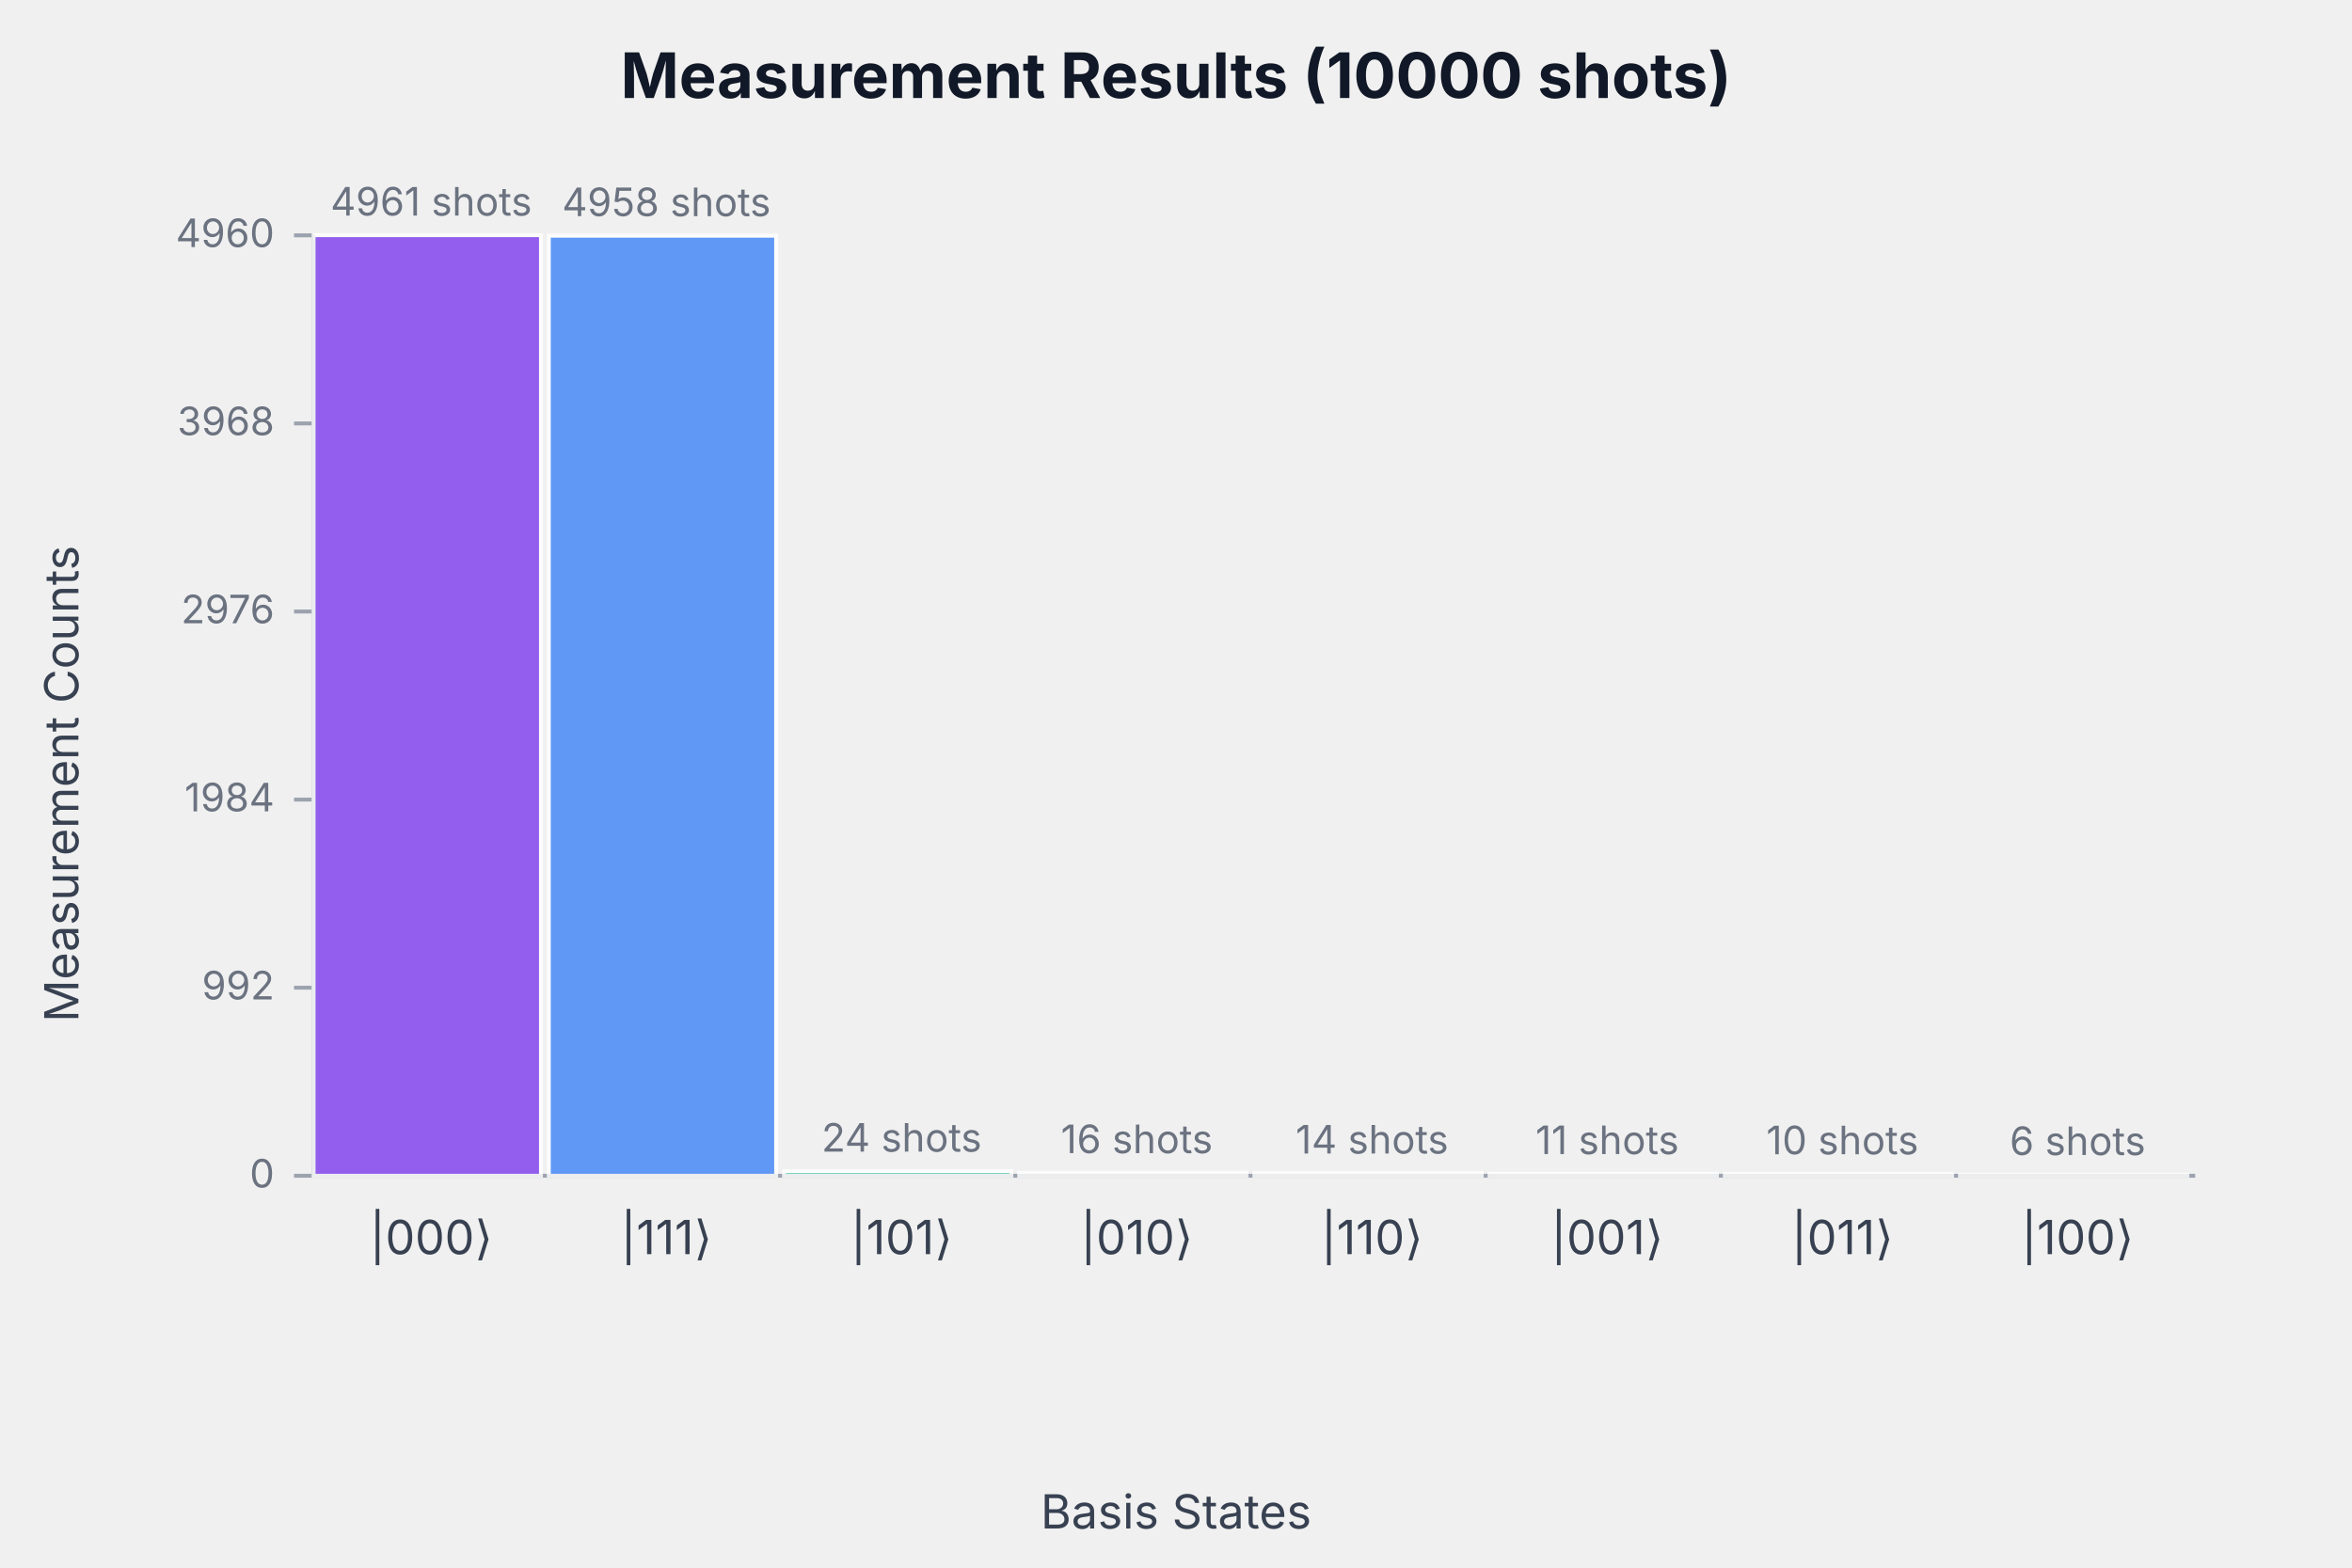
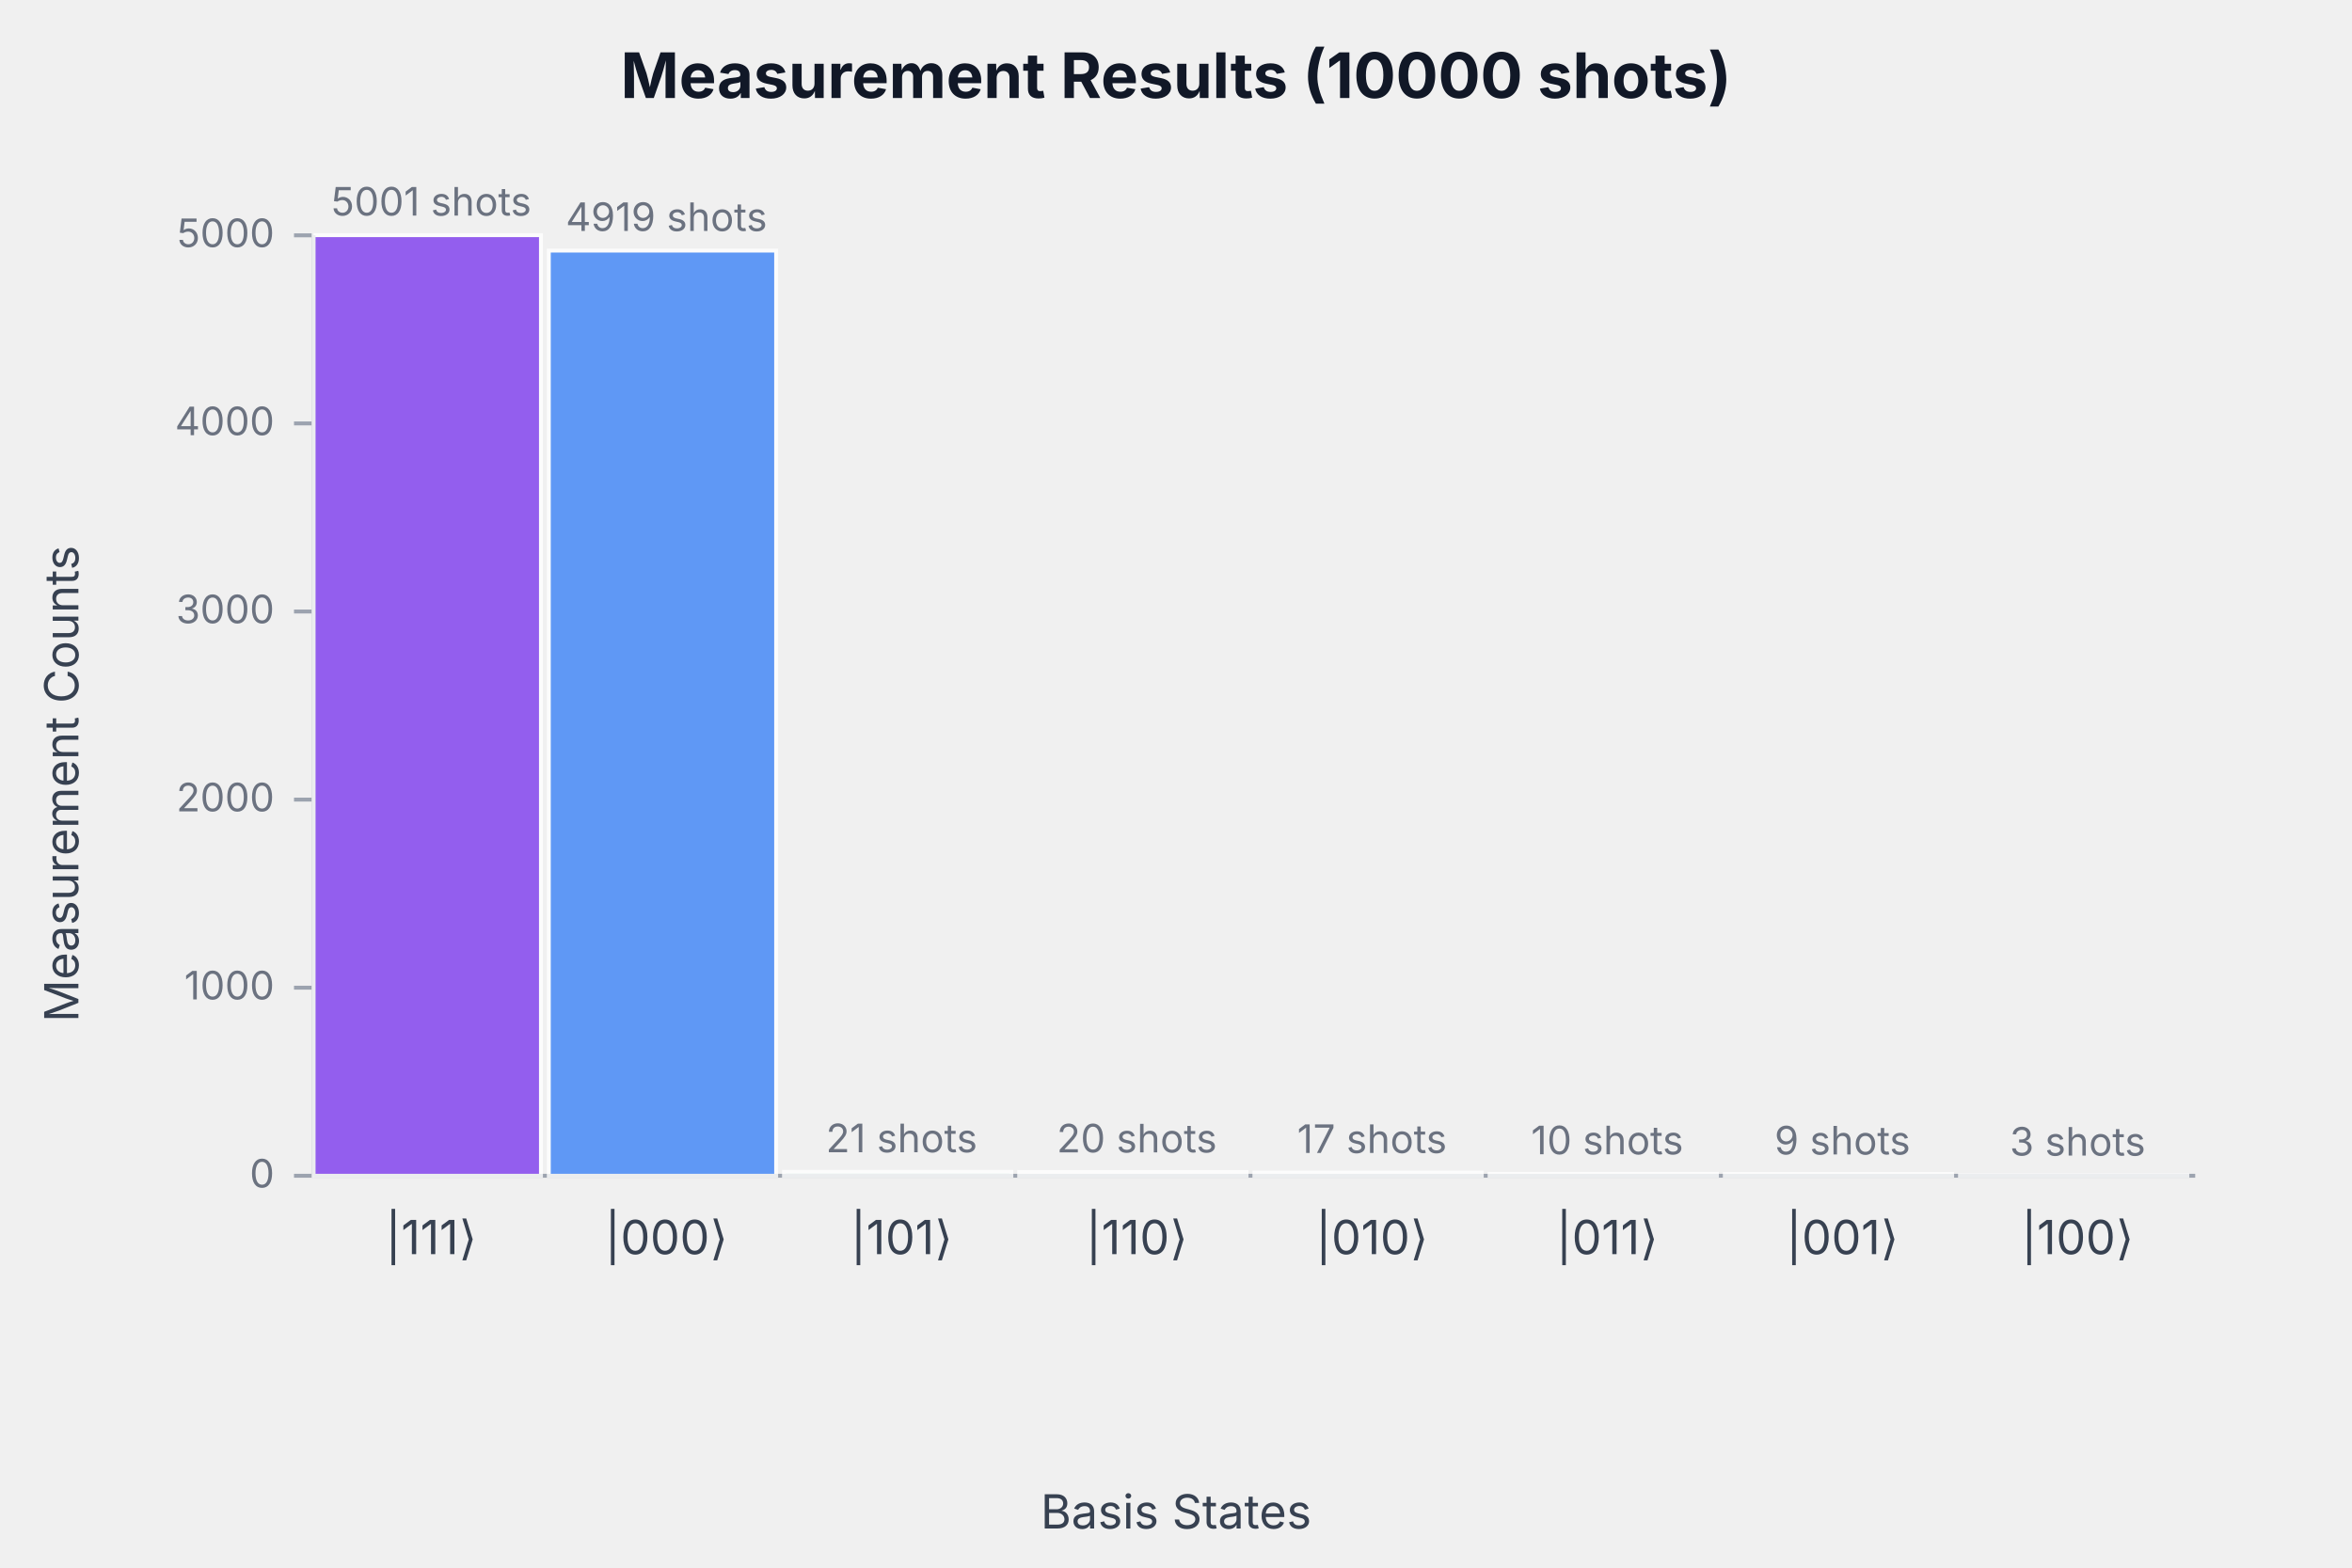
<svg xmlns="http://www.w3.org/2000/svg" height="400" style="background-color: #f9fafb; border: 1px solid #e5e7eb; border-radius: 8px;" width="600">
  <defs>
    <style>text { font-family: 'SF Pro Display', 'Segoe UI', system-ui, sans-serif; }
                     rect:hover { opacity: 1; stroke-width: 2; }</style>
  </defs>
  <text fill="#111827" font-size="16" font-weight="bold" text-anchor="middle" x="300" y="25">Measurement Results (10000 shots)</text>
  <text fill="#374151" font-size="12" text-anchor="middle" transform="rotate(-90 20 200)" x="20" y="200">Measurement Counts</text>
  <text fill="#374151" font-size="12" text-anchor="middle" x="300" y="390">Basis States</text>
  <g>
    <line stroke="#9ca3af" stroke-width="1" x1="80" x2="80" y1="60" y2="300" />
    <g>
      <line stroke="#9ca3af" stroke-width="1" x1="75" x2="80" y1="300" y2="300" />
      <text fill="#6b7280" font-size="10" text-anchor="end" x="70" y="303">0</text>
    </g>
    <g>
      <line stroke="#9ca3af" stroke-width="1" x1="75" x2="80" y1="252.01" y2="252.01" />
-       <text fill="#6b7280" font-size="10" text-anchor="end" x="70" y="255.01">992</text>
+       <text fill="#6b7280" font-size="10" text-anchor="end" x="70" y="255.01">1000</text>
    </g>
    <g>
      <line stroke="#9ca3af" stroke-width="1" x1="75" x2="80" y1="204.019" y2="204.019" />
-       <text fill="#6b7280" font-size="10" text-anchor="end" x="70" y="207.019">1984</text>
+       <text fill="#6b7280" font-size="10" text-anchor="end" x="70" y="207.019">2000</text>
    </g>
    <g>
      <line stroke="#9ca3af" stroke-width="1" x1="75" x2="80" y1="156.029" y2="156.029" />
-       <text fill="#6b7280" font-size="10" text-anchor="end" x="70" y="159.029">2976</text>
+       <text fill="#6b7280" font-size="10" text-anchor="end" x="70" y="159.029">3000</text>
    </g>
    <g>
-       <line stroke="#9ca3af" stroke-width="1" x1="75" x2="80" y1="108.039" y2="108.039" />
-       <text fill="#6b7280" font-size="10" text-anchor="end" x="70" y="111.039">3968</text>
+       <line stroke="#9ca3af" stroke-width="1" x1="75" x2="80" y1="108.038" y2="108.038" />
+       <text fill="#6b7280" font-size="10" text-anchor="end" x="70" y="111.038">4000</text>
    </g>
    <g>
      <line stroke="#9ca3af" stroke-width="1" x1="75" x2="80" y1="60.048" y2="60.048" />
-       <text fill="#6b7280" font-size="10" text-anchor="end" x="70" y="63.048">4960</text>
+       <text fill="#6b7280" font-size="10" text-anchor="end" x="70" y="63.048">5000</text>
    </g>
  </g>
  <line stroke="#9ca3af" stroke-width="1" x1="80" x2="560" y1="300" y2="300" />
  <g class="bar-group">
    <rect fill="#7c3aed" height="240" opacity="0.8" stroke="#ffffff" stroke-width="1" width="58" x="80" y="60" />
-     <text fill="#374151" font-size="12" text-anchor="middle" x="110" y="320">|000⟩</text>
-     <text fill="#6b7280" font-size="10" text-anchor="middle" x="110" y="55">4961 shots</text>
+     <text fill="#374151" font-size="12" text-anchor="middle" x="110" y="320">|111⟩</text>
+     <text fill="#6b7280" font-size="10" text-anchor="middle" x="110" y="55">5001 shots</text>
  </g>
  <g class="bar-group">
-     <rect fill="#3b82f6" height="239.855" opacity="0.8" stroke="#ffffff" stroke-width="1" width="58" x="140" y="60.145" />
-     <text fill="#374151" font-size="12" text-anchor="middle" x="170" y="320">|111⟩</text>
-     <text fill="#6b7280" font-size="10" text-anchor="middle" x="170" y="55.145">4958 shots</text>
+     <rect fill="#3b82f6" height="236.065" opacity="0.8" stroke="#ffffff" stroke-width="1" width="58" x="140" y="63.935" />
+     <text fill="#374151" font-size="12" text-anchor="middle" x="170" y="320">|000⟩</text>
+     <text fill="#6b7280" font-size="10" text-anchor="middle" x="170" y="58.935">4919 shots</text>
  </g>
  <g class="bar-group">
-     <rect fill="#10b981" height="1.161" opacity="0.8" stroke="#ffffff" stroke-width="1" width="58" x="200" y="298.839" />
+     <rect fill="#10b981" height="1.008" opacity="0.8" stroke="#ffffff" stroke-width="1" width="58" x="200" y="298.992" />
    <text fill="#374151" font-size="12" text-anchor="middle" x="230" y="320">|101⟩</text>
-     <text fill="#6b7280" font-size="10" text-anchor="middle" x="230" y="293.839">24 shots</text>
+     <text fill="#6b7280" font-size="10" text-anchor="middle" x="230" y="293.992">21 shots</text>
  </g>
  <g class="bar-group">
-     <rect fill="#f59e0b" height="0.774" opacity="0.8" stroke="#ffffff" stroke-width="1" width="58" x="260" y="299.226" />
-     <text fill="#374151" font-size="12" text-anchor="middle" x="290" y="320">|010⟩</text>
-     <text fill="#6b7280" font-size="10" text-anchor="middle" x="290" y="294.226">16 shots</text>
+     <rect fill="#f59e0b" height="0.96" opacity="0.8" stroke="#ffffff" stroke-width="1" width="58" x="260" y="299.04" />
+     <text fill="#374151" font-size="12" text-anchor="middle" x="290" y="320">|110⟩</text>
+     <text fill="#6b7280" font-size="10" text-anchor="middle" x="290" y="294.04">20 shots</text>
  </g>
  <g class="bar-group">
-     <rect fill="#ef4444" height="0.677" opacity="0.8" stroke="#ffffff" stroke-width="1" width="58" x="320" y="299.323" />
-     <text fill="#374151" font-size="12" text-anchor="middle" x="350" y="320">|110⟩</text>
-     <text fill="#6b7280" font-size="10" text-anchor="middle" x="350" y="294.323">14 shots</text>
+     <rect fill="#ef4444" height="0.816" opacity="0.8" stroke="#ffffff" stroke-width="1" width="58" x="320" y="299.184" />
+     <text fill="#374151" font-size="12" text-anchor="middle" x="350" y="320">|010⟩</text>
+     <text fill="#6b7280" font-size="10" text-anchor="middle" x="350" y="294.184">17 shots</text>
  </g>
  <g class="bar-group">
-     <rect fill="#8b5cf6" height="0.532" opacity="0.8" stroke="#ffffff" stroke-width="1" width="58" x="380" y="299.468" />
-     <text fill="#374151" font-size="12" text-anchor="middle" x="410" y="320">|001⟩</text>
-     <text fill="#6b7280" font-size="10" text-anchor="middle" x="410" y="294.468">11 shots</text>
+     <rect fill="#8b5cf6" height="0.48" opacity="0.8" stroke="#ffffff" stroke-width="1" width="58" x="380" y="299.52" />
+     <text fill="#374151" font-size="12" text-anchor="middle" x="410" y="320">|011⟩</text>
+     <text fill="#6b7280" font-size="10" text-anchor="middle" x="410" y="294.52">10 shots</text>
  </g>
  <g class="bar-group">
-     <rect fill="#06b6d4" height="0.484" opacity="0.8" stroke="#ffffff" stroke-width="1" width="58" x="440" y="299.516" />
-     <text fill="#374151" font-size="12" text-anchor="middle" x="470" y="320">|011⟩</text>
-     <text fill="#6b7280" font-size="10" text-anchor="middle" x="470" y="294.516">10 shots</text>
+     <rect fill="#06b6d4" height="0.432" opacity="0.8" stroke="#ffffff" stroke-width="1" width="58" x="440" y="299.568" />
+     <text fill="#374151" font-size="12" text-anchor="middle" x="470" y="320">|001⟩</text>
+     <text fill="#6b7280" font-size="10" text-anchor="middle" x="470" y="294.568">9 shots</text>
  </g>
  <g class="bar-group">
-     <rect fill="#84cc16" height="0.29" opacity="0.8" stroke="#ffffff" stroke-width="1" width="58" x="500" y="299.71" />
+     <rect fill="#84cc16" height="0.144" opacity="0.8" stroke="#ffffff" stroke-width="1" width="58" x="500" y="299.856" />
    <text fill="#374151" font-size="12" text-anchor="middle" x="530" y="320">|100⟩</text>
-     <text fill="#6b7280" font-size="10" text-anchor="middle" x="530" y="294.71">6 shots</text>
+     <text fill="#6b7280" font-size="10" text-anchor="middle" x="530" y="294.856">3 shots</text>
  </g>
</svg>
